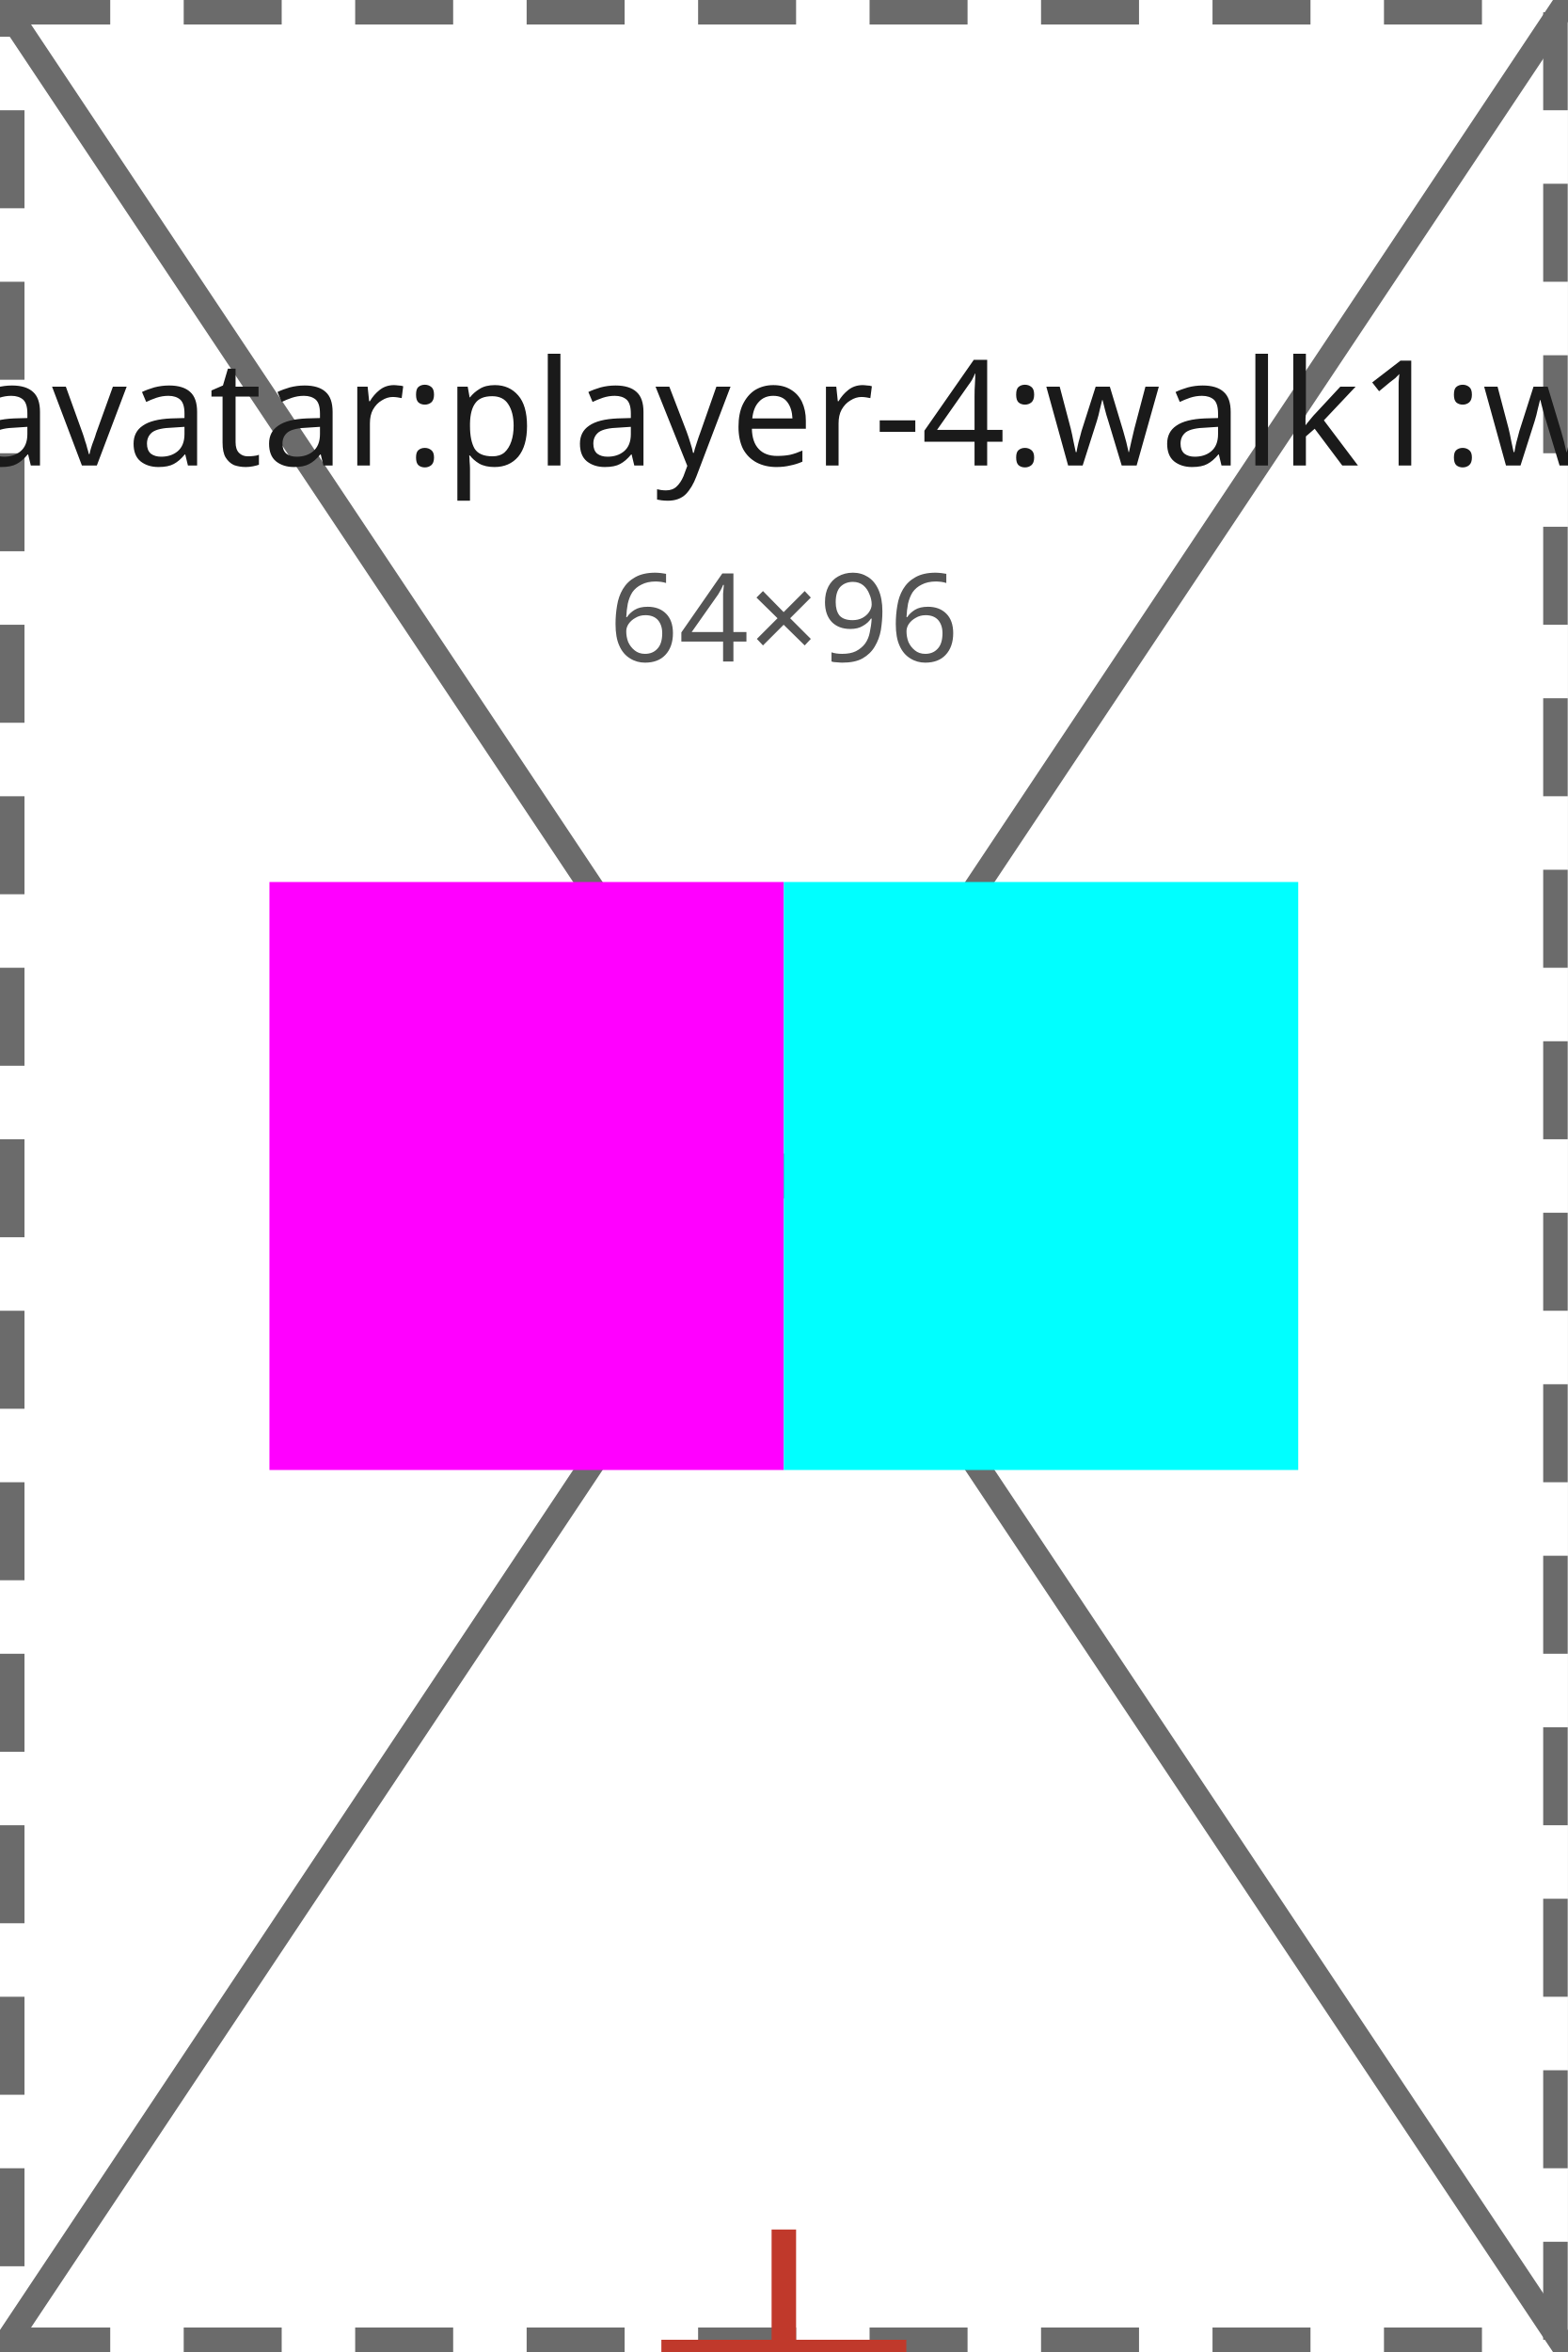
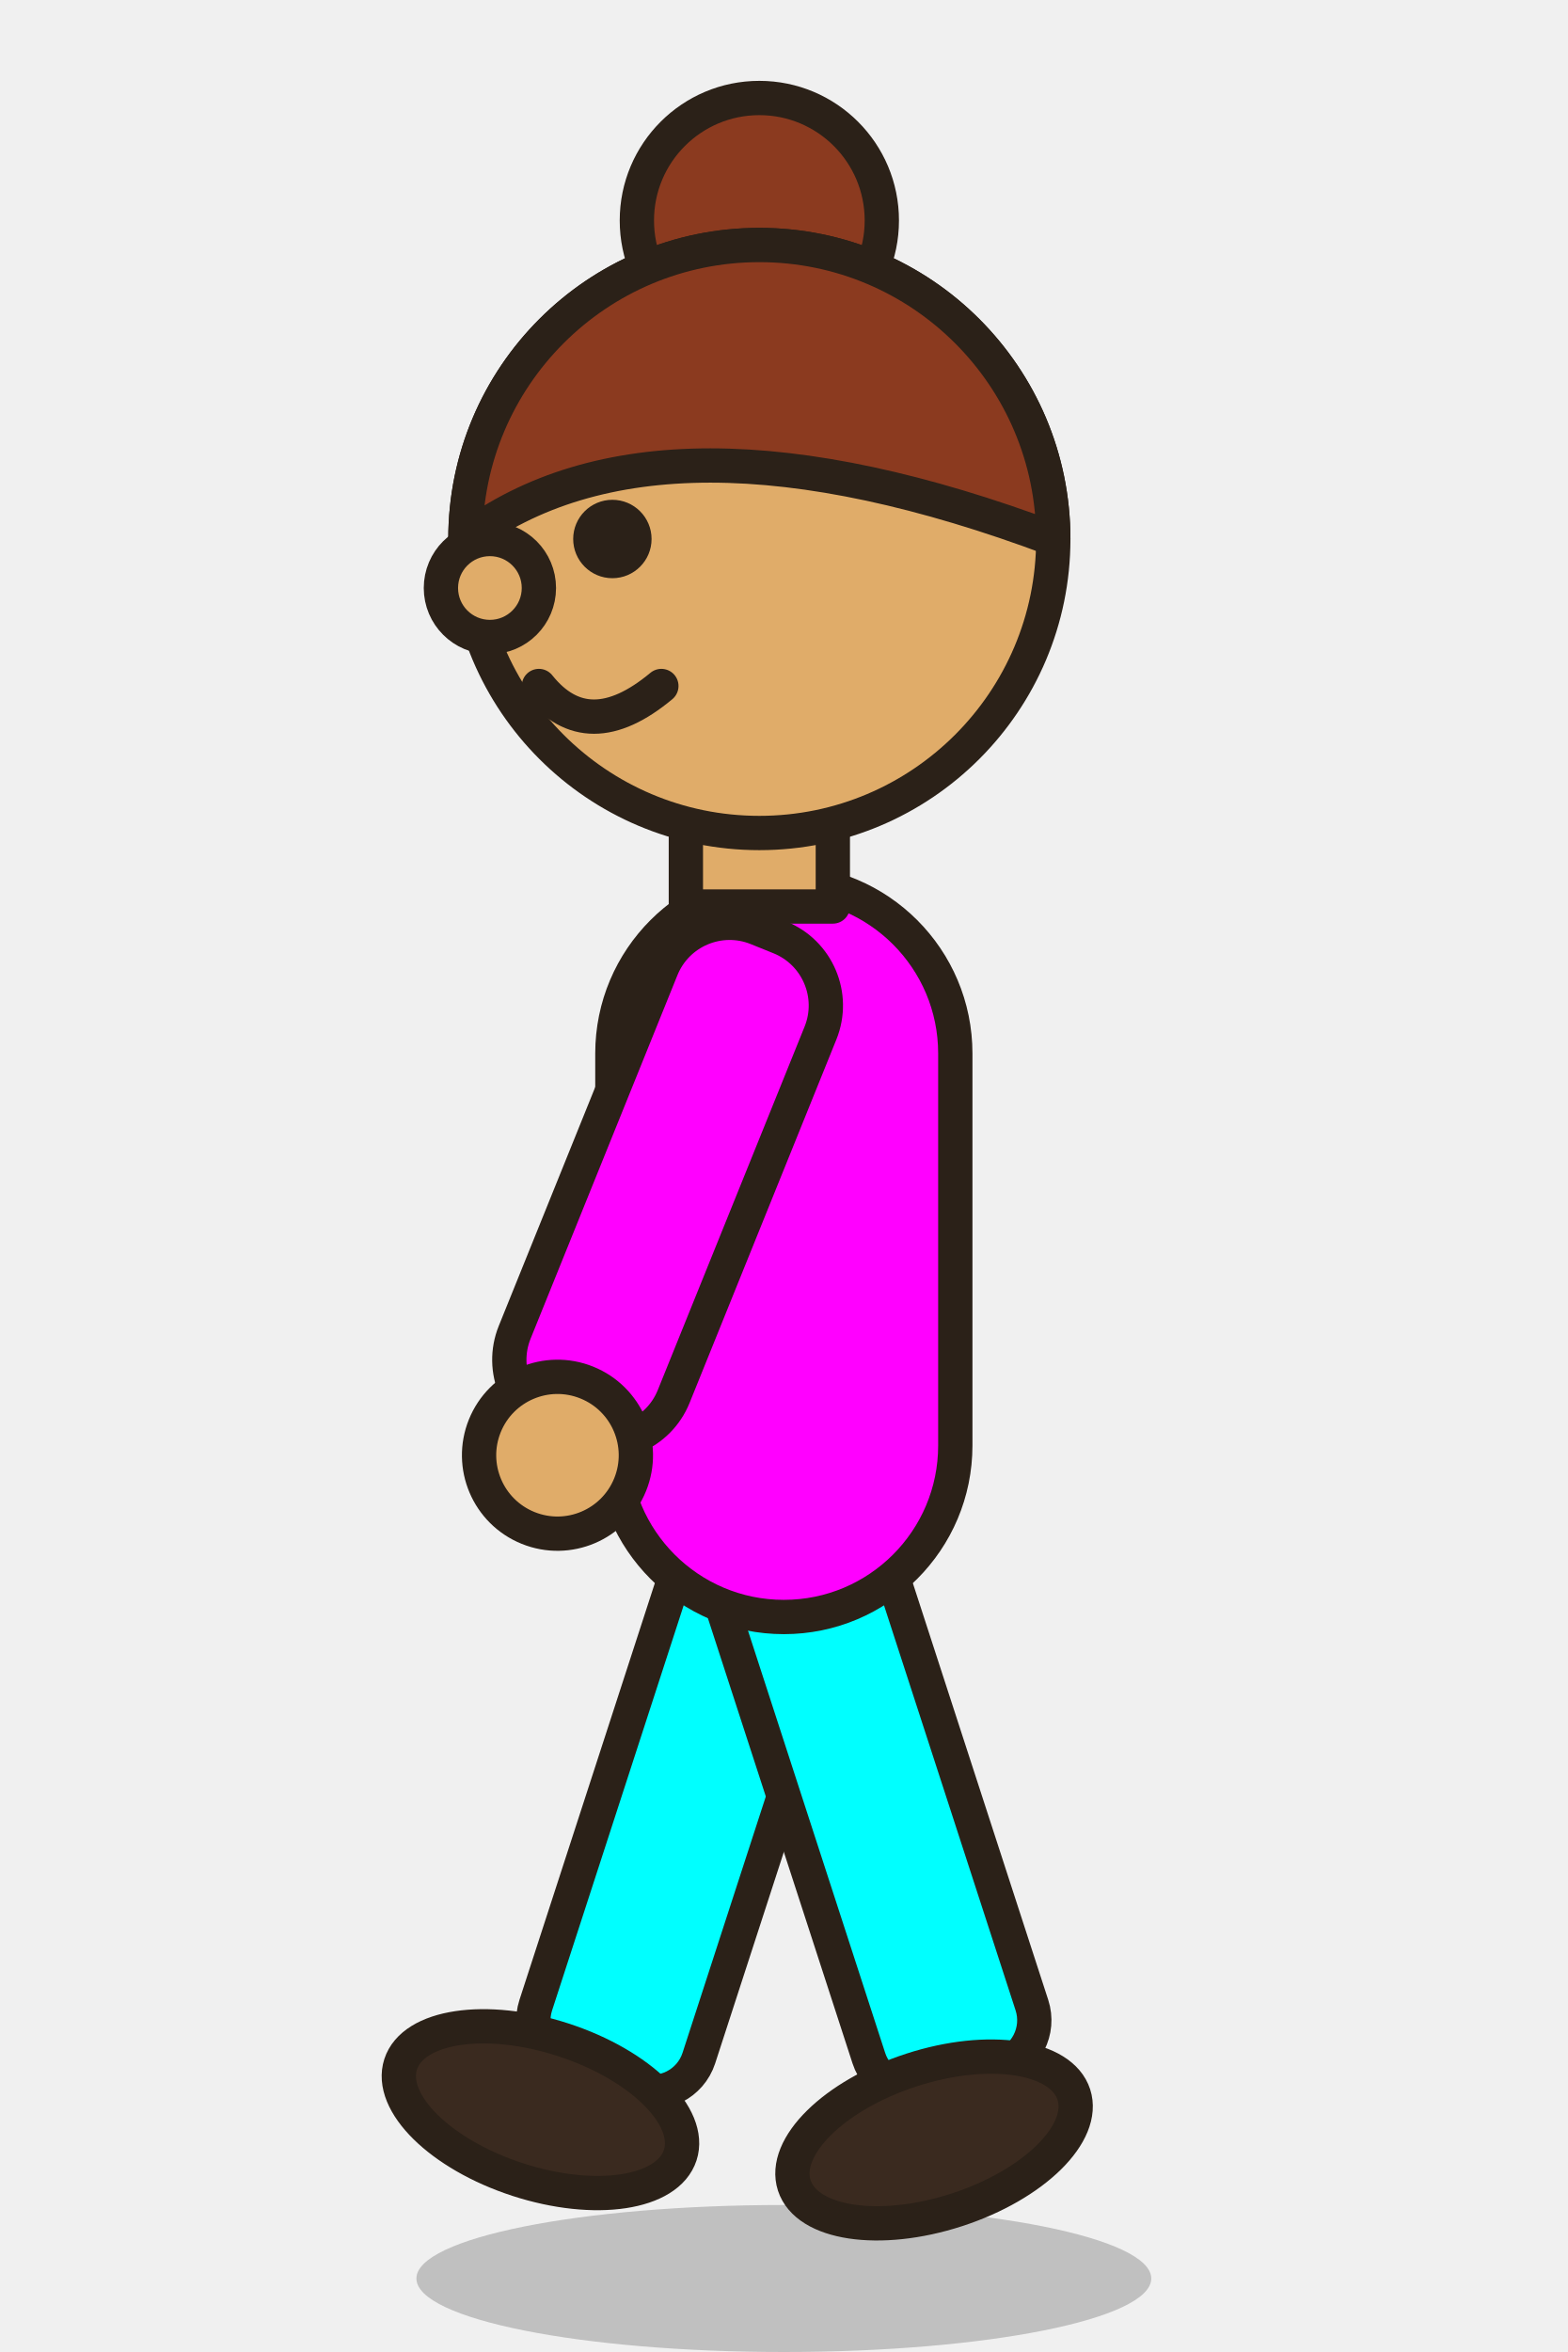
<svg xmlns="http://www.w3.org/2000/svg" viewBox="0 0 64 96" width="64" height="96">
-   <rect x="0" y="0" width="64" height="96" fill="#ffffff" />
-   <g fill="none" stroke="#6b6b6b" stroke-width="1">
-     <rect x="0.5" y="0.5" width="63" height="95" stroke-dasharray="4 3" />
-     <line x1="0" y1="0" x2="64" y2="96" />
-     <line x1="64" y1="0" x2="0" y2="96" />
+   <g transform="translate(64 0) scale(-1 1)">
+     <ellipse cx="32" cy="93" rx="15" ry="3" fill="#000000" opacity="0.2" />
+     <g transform="rotate(-18 32 62)">
+       <rect x="28.5" y="62" width="7" height="24" fill="#00FFFF" rx="2" stroke="#2b2118" stroke-width="1.4" stroke-linejoin="round" stroke-linecap="round" />
+       <ellipse cx="34" cy="88" rx="6" ry="3" fill="#3a2a1f" stroke="#2b2118" stroke-width="1.4" stroke-linejoin="round" stroke-linecap="round" />
+     </g>
+     <g transform="rotate(18 32 62)">
+       <rect x="28.5" y="62" width="7" height="24" fill="#00FFFF" rx="2" stroke="#2b2118" stroke-width="1.4" stroke-linejoin="round" stroke-linecap="round" />
+       <ellipse cx="34" cy="88" rx="6" ry="3" fill="#3a2a1f" stroke="#2b2118" stroke-width="1.4" stroke-linejoin="round" stroke-linecap="round" />
+     </g>
+     <rect x="25" y="36" width="14" height="30" fill="#FF00FF" rx="7" stroke="#2b2118" stroke-width="1.4" stroke-linejoin="round" stroke-linecap="round" />
+     <g transform="rotate(-22 33 39)">
+       <rect x="29.5" y="38" width="7" height="22" fill="#FF00FF" rx="3" stroke="#2b2118" stroke-width="1.4" stroke-linejoin="round" stroke-linecap="round" />
+       <circle cx="33" cy="61" r="3.2" fill="#e0ac69" stroke="#2b2118" stroke-width="1.4" stroke-linejoin="round" stroke-linecap="round" />
+     </g>
+     <circle cx="33" cy="9" r="5" fill="#8b3a1f" stroke="#2b2118" stroke-width="1.4" stroke-linejoin="round" stroke-linecap="round" />
+     <rect x="30" y="31" width="6" height="6" fill="#e0ac69" stroke="#2b2118" stroke-width="1.4" stroke-linejoin="round" stroke-linecap="round" />
+     <circle cx="33" cy="22" r="12" fill="#e0ac69" stroke="#2b2118" stroke-width="1.4" stroke-linejoin="round" stroke-linecap="round" />
+     <circle cx="44" cy="24" r="2" fill="#e0ac69" stroke="#2b2118" stroke-width="1.4" stroke-linejoin="round" stroke-linecap="round" />
+     <path d="M21 22 A12 12 0 0 1 45 22 Q37 16 21 22 Z" fill="#8b3a1f" stroke="#2b2118" stroke-width="1.4" stroke-linejoin="round" stroke-linecap="round" />
+     <circle cx="39" cy="22" r="1.6" fill="#2b2118" />
+     <path d="M37 28 Q40 30.5 42 28" fill="none" stroke="#2b2118" stroke-width="1.4" stroke-linejoin="round" stroke-linecap="round" />
  </g>
-   <rect x="11" y="36" width="21" height="24" fill="#FF00FF" />
-   <rect x="32" y="36" width="21" height="24" fill="#00FFFF" />
-   <g stroke="#c0392b" stroke-width="1">
-     <line x1="27" y1="96" x2="37" y2="96" />
-     <line x1="32" y1="91" x2="32" y2="101" />
-   </g>
-   <text x="32" y="19" text-anchor="middle" font-family="sans-serif" font-size="6" fill="#1a1a1a">avatar:player-4:walk1:w</text>
-   <text x="32" y="27" text-anchor="middle" font-family="sans-serif" font-size="5" fill="#545454">64×96</text>
</svg>
